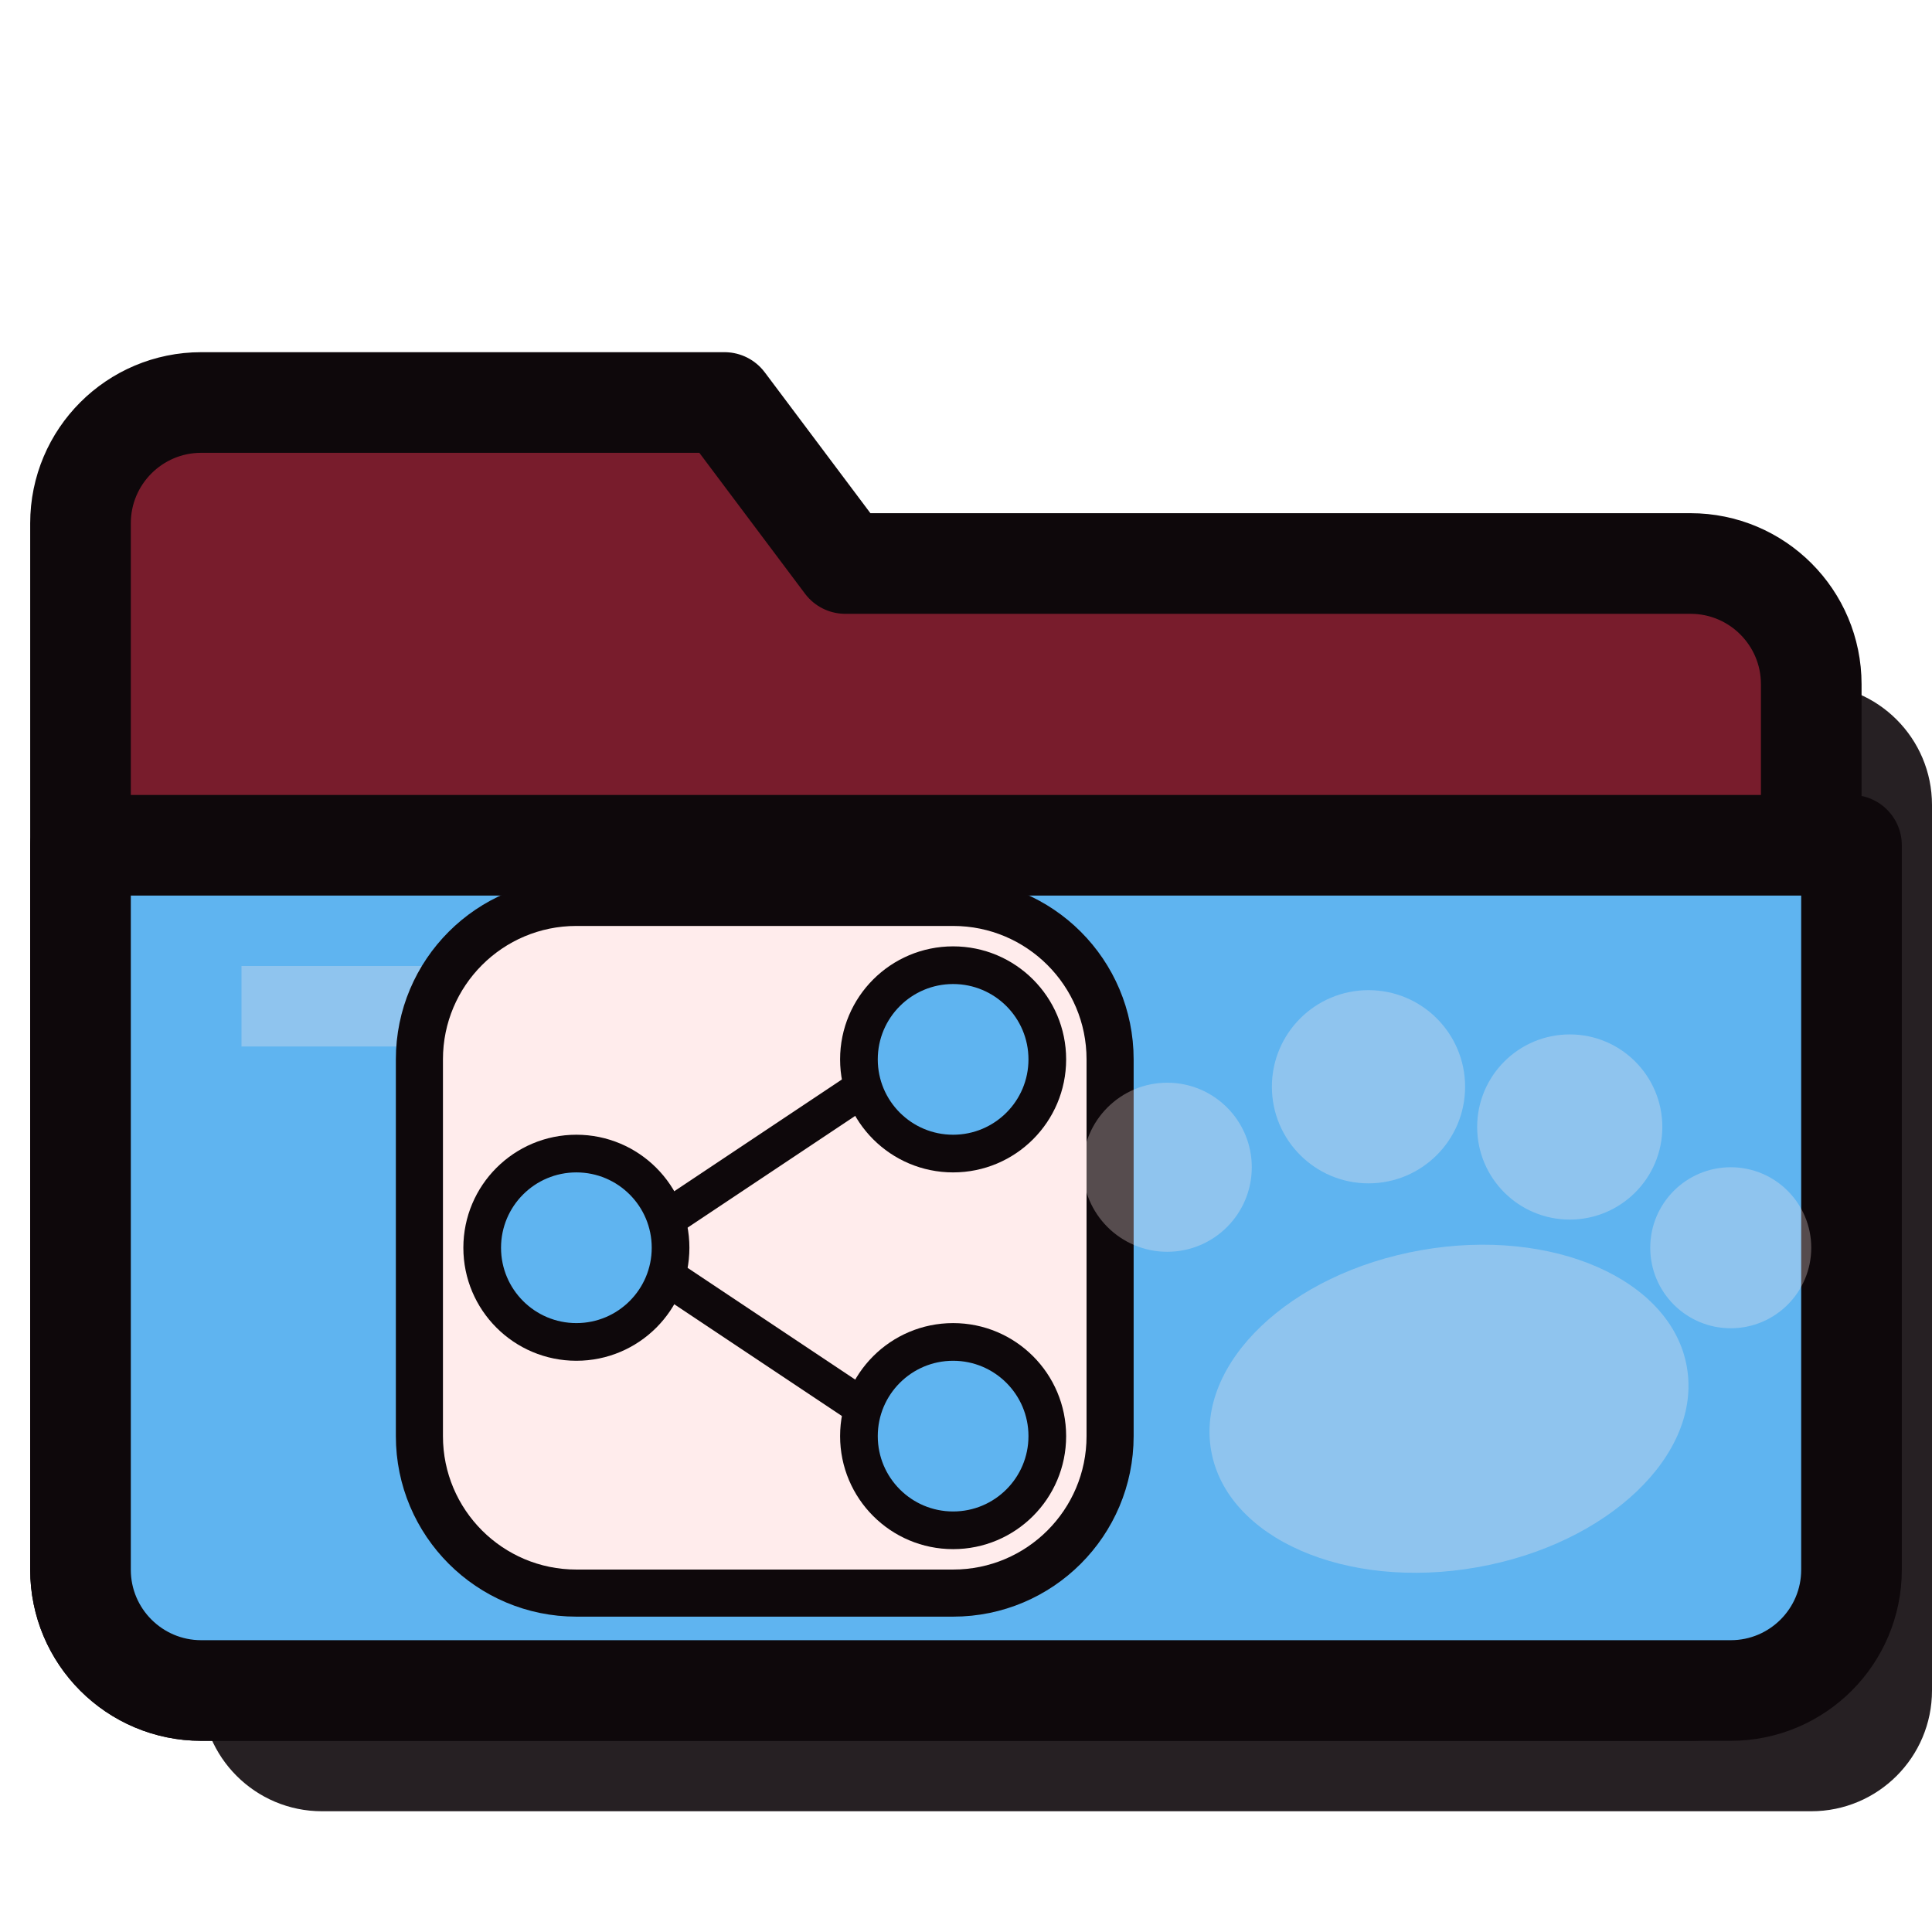
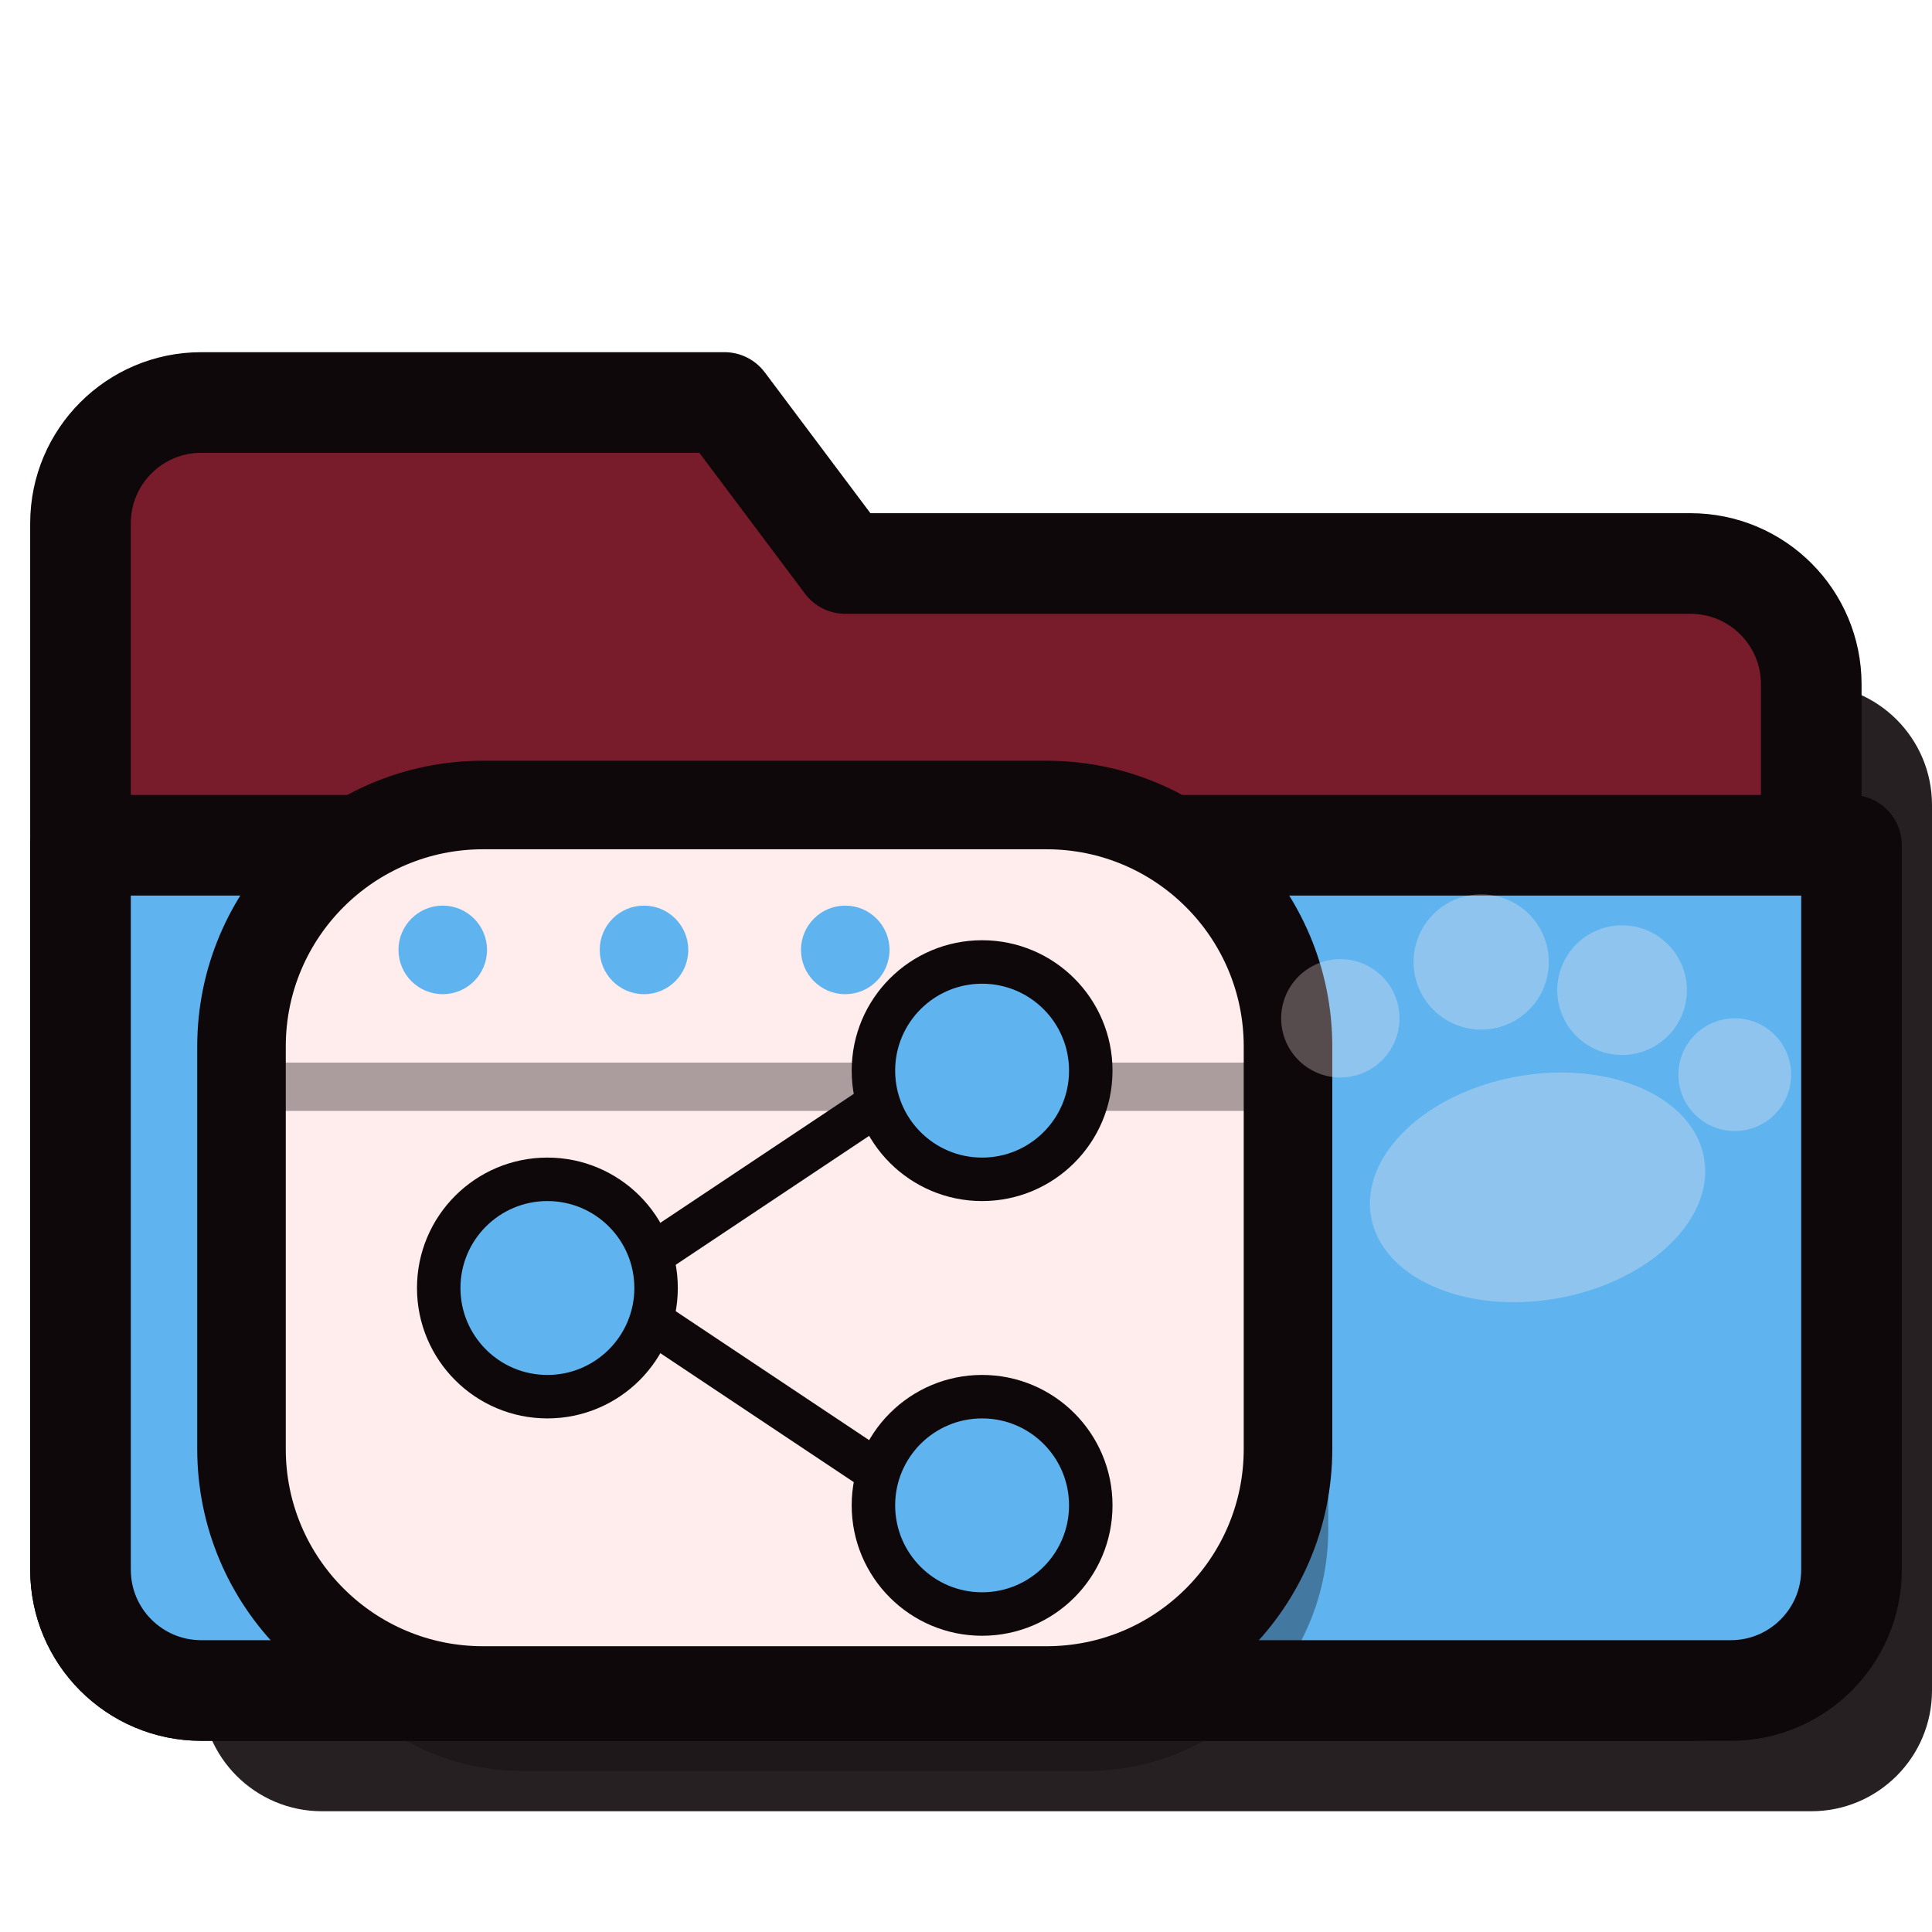
<svg xmlns="http://www.w3.org/2000/svg" width="48" height="48" viewBox="0 0 48 48">
  <path d="M5 10 H18 L21 14 H42 A3 3 0 0 1 45 17 V39 A3 3 0 0 1 42 42 H5 A3 3 0 0 1 2 39 V13 A3 3 0 0 1 5 10 Z" transform="translate(3 3)" fill="#0E080B" opacity="0.9" />
  <path d="M5 10 H18 L21 14 H42 A3 3 0 0 1 45 17 V39 A3 3 0 0 1 42 42 H5 A3 3 0 0 1 2 39 V13 A3 3 0 0 1 5 10 Z" fill="#781C2C" stroke="#0E080B" stroke-width="2.5" stroke-linejoin="round" />
  <path d="M2 21 H46 V39 A3 3 0 0 1 43 42 H5 A3 3 0 0 1 2 39 Z" fill="#5FB4F0" stroke="#0E080B" stroke-width="2.5" stroke-linejoin="round" />
  <path d="M6 24 H20 V26 H6 Z" fill="#FFECEC" opacity="0.30" />
-   <g transform="translate(19 31) scale(0.78)">
-     <rect x="-11" y="-11" width="22" height="22" rx="5" fill="#FFECEC" stroke="#0E080B" stroke-width="1.5" />
-     <circle cx="-6" cy="0" r="3" fill="#5FB4F0" stroke="#0E080B" stroke-width="1.2" />
-     <circle cx="6" cy="-6" r="3" fill="#5FB4F0" stroke="#0E080B" stroke-width="1.2" />
-     <circle cx="6" cy="6" r="3" fill="#5FB4F0" stroke="#0E080B" stroke-width="1.2" />
-     <path d="M-3 -1 L3 -5 M-3 1 L3 5" stroke="#0E080B" stroke-width="1.2" />
+   <g transform="translate(19 31)">
+     <rect x="-12" y="-9" width="26" height="22" rx="6" fill="#0E080B" opacity="0.35" />
+     <rect x="-13" y="-11" width="26" height="22" rx="6" fill="#FFECEC" stroke="#0E080B" stroke-width="2.2" />
+     <path d="M-13 -4 H13" stroke="#0E080B" stroke-width="1.2" opacity="0.35" />
+     <circle cx="-8" cy="-7.4" r="1.1" fill="#5FB4F0" />
+     <circle cx="-3" cy="-7.4" r="1.1" fill="#5FB4F0" />
+     <circle cx="2" cy="-7.4" r="1.1" fill="#5FB4F0" />
+     <g transform="translate(0 1) scale(0.9)">
+       <circle cx="-6" cy="0" r="3" fill="#5FB4F0" stroke="#0E080B" stroke-width="1.2" />
+       <circle cx="6" cy="-6" r="3" fill="#5FB4F0" stroke="#0E080B" stroke-width="1.2" />
+       <circle cx="6" cy="6" r="3" fill="#5FB4F0" stroke="#0E080B" stroke-width="1.2" />
+       <path d="M-3 -1 L3 -5 M-3 1 L3 5" stroke="#0E080B" stroke-width="1.2" />
+     </g>
  </g>
-   <g fill="#FFECEC" opacity="0.30">
-     <circle cx="29" cy="29" r="2.1" />
-     <circle cx="34" cy="27" r="2.4" />
-     <circle cx="39" cy="28" r="2.3" />
-     <circle cx="43" cy="31" r="2.0" />
-     <ellipse cx="36" cy="35" rx="6" ry="4" transform="rotate(-10 36 35)" />
+   <g transform="translate(13 5) scale(0.7)">
+     <g fill="#FFECEC" opacity="0.30">
+       <circle cx="29" cy="29" r="2.1" />
+       <circle cx="34" cy="27" r="2.4" />
+       <circle cx="39" cy="28" r="2.3" />
+       <circle cx="43" cy="31" r="2.0" />
+       <ellipse cx="36" cy="35" rx="6" ry="4" transform="rotate(-10 36 35)" />
+     </g>
  </g>
</svg>
